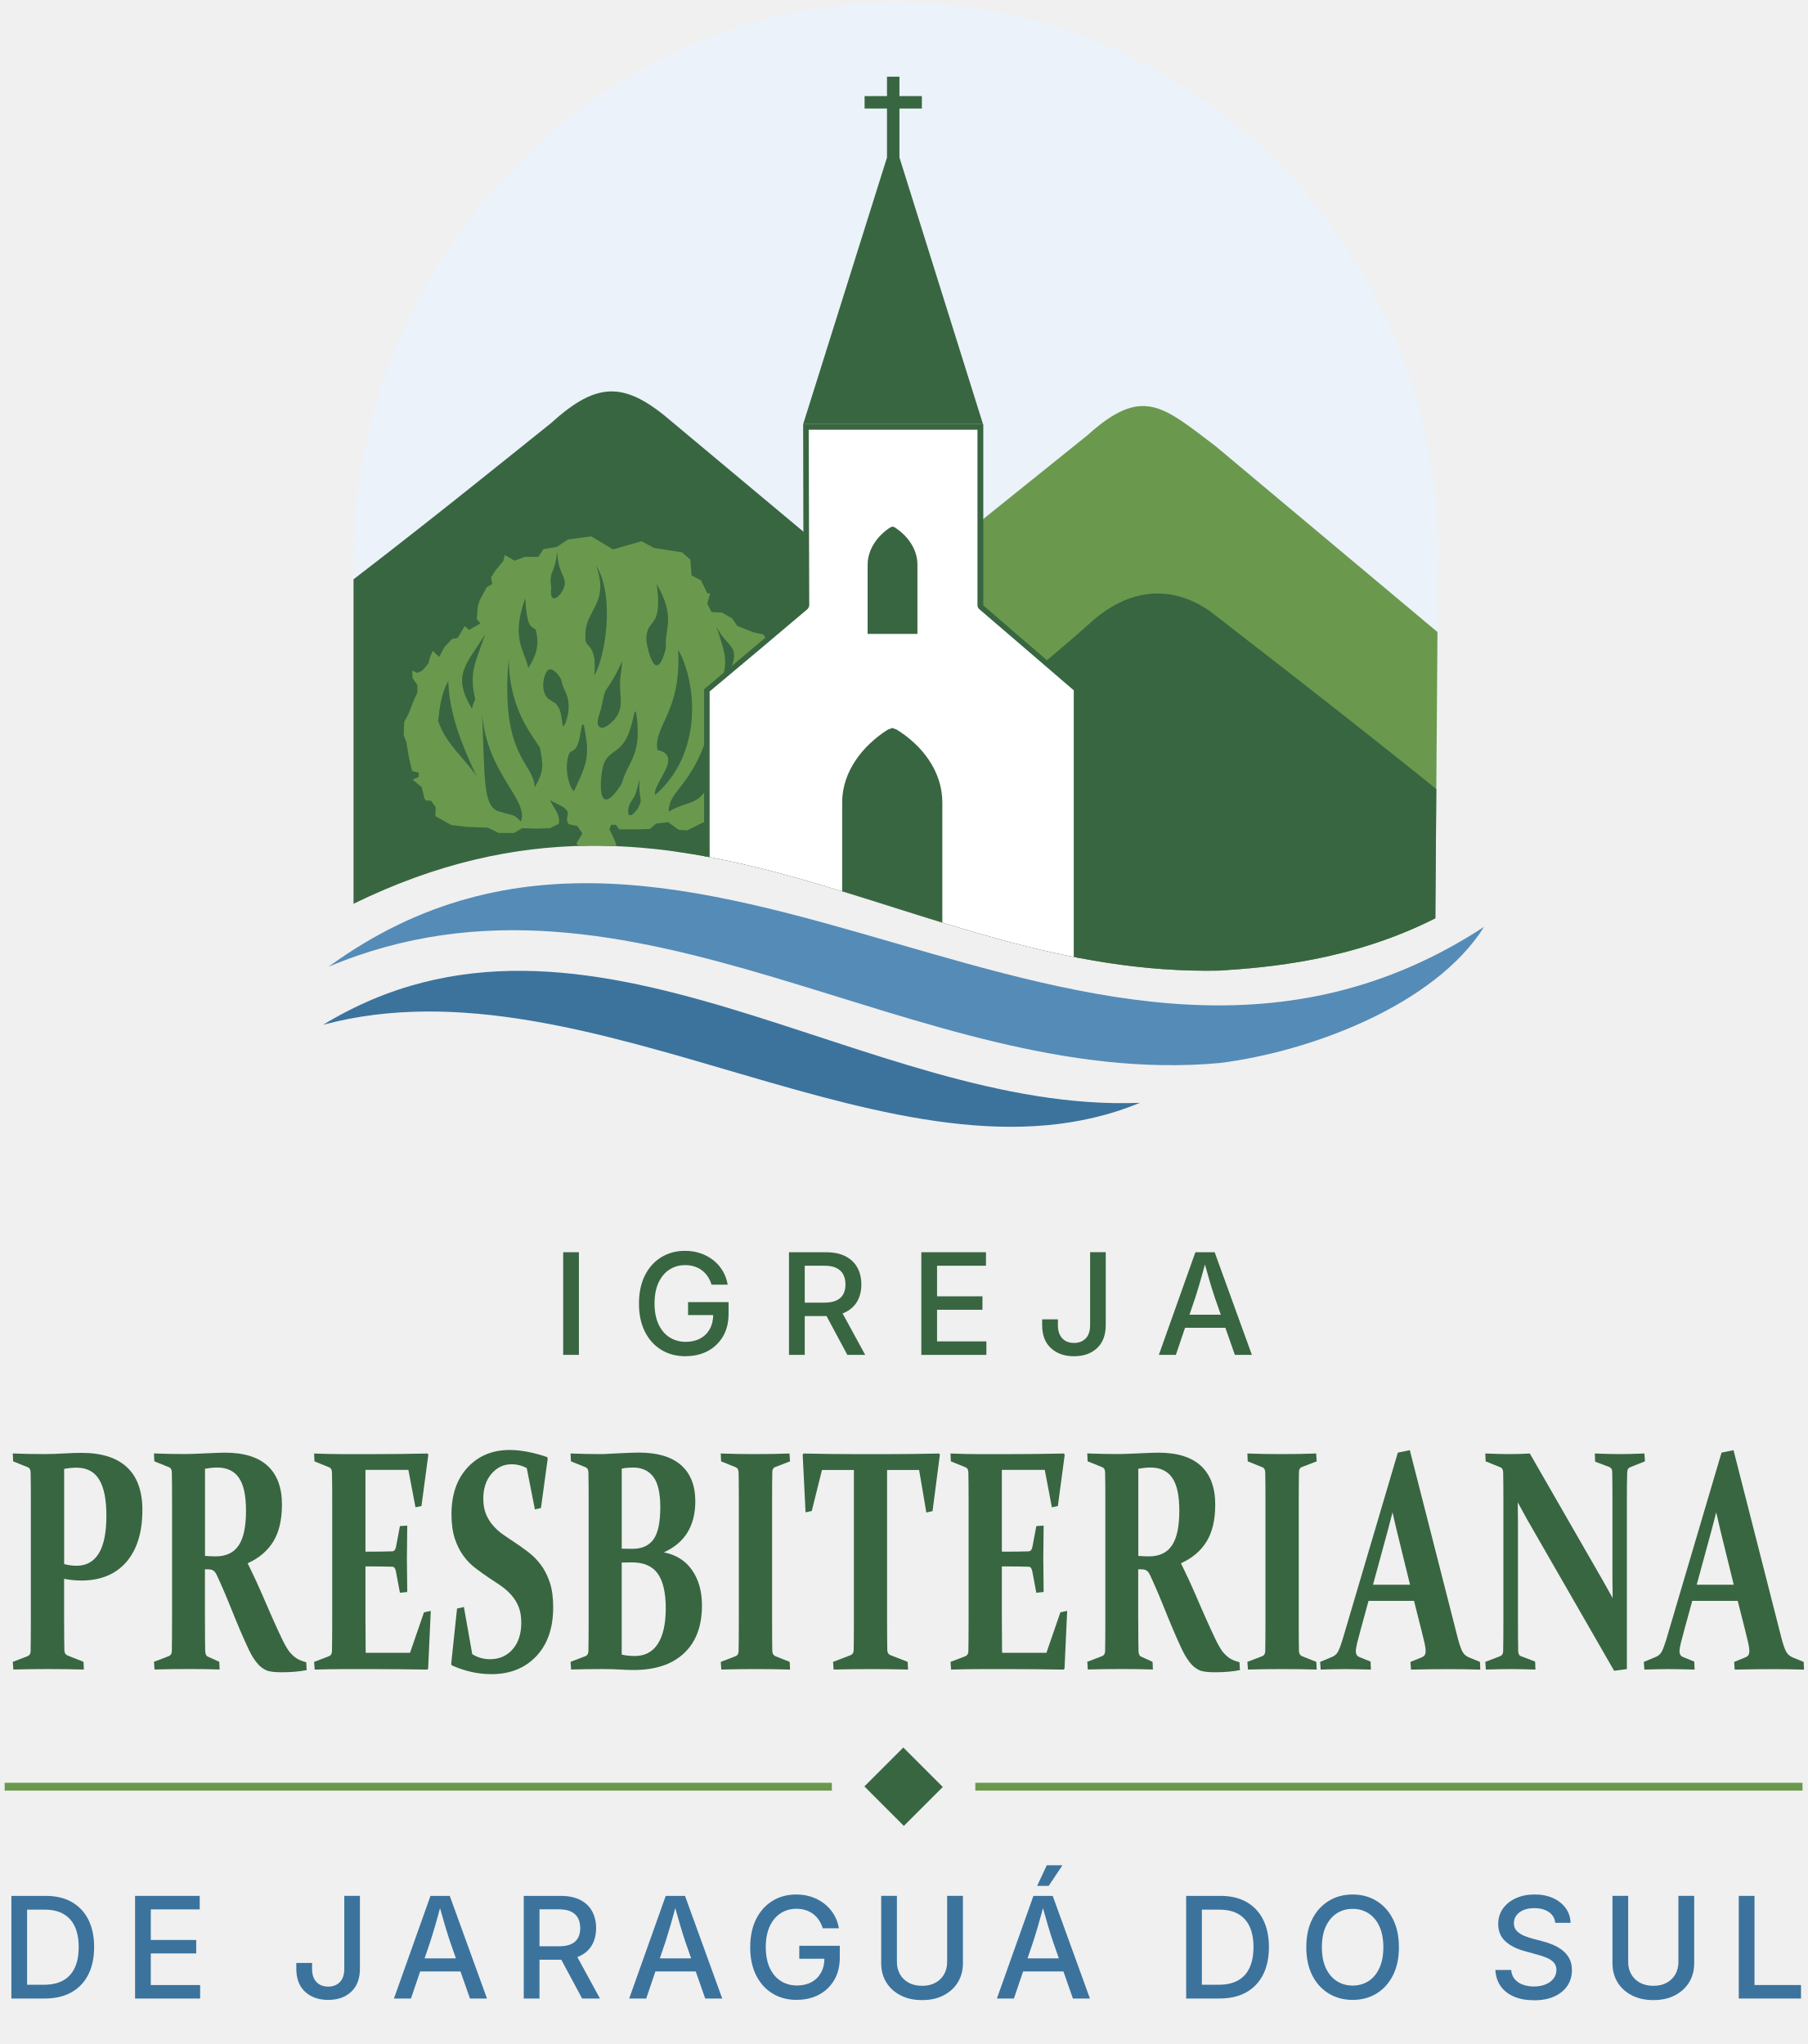
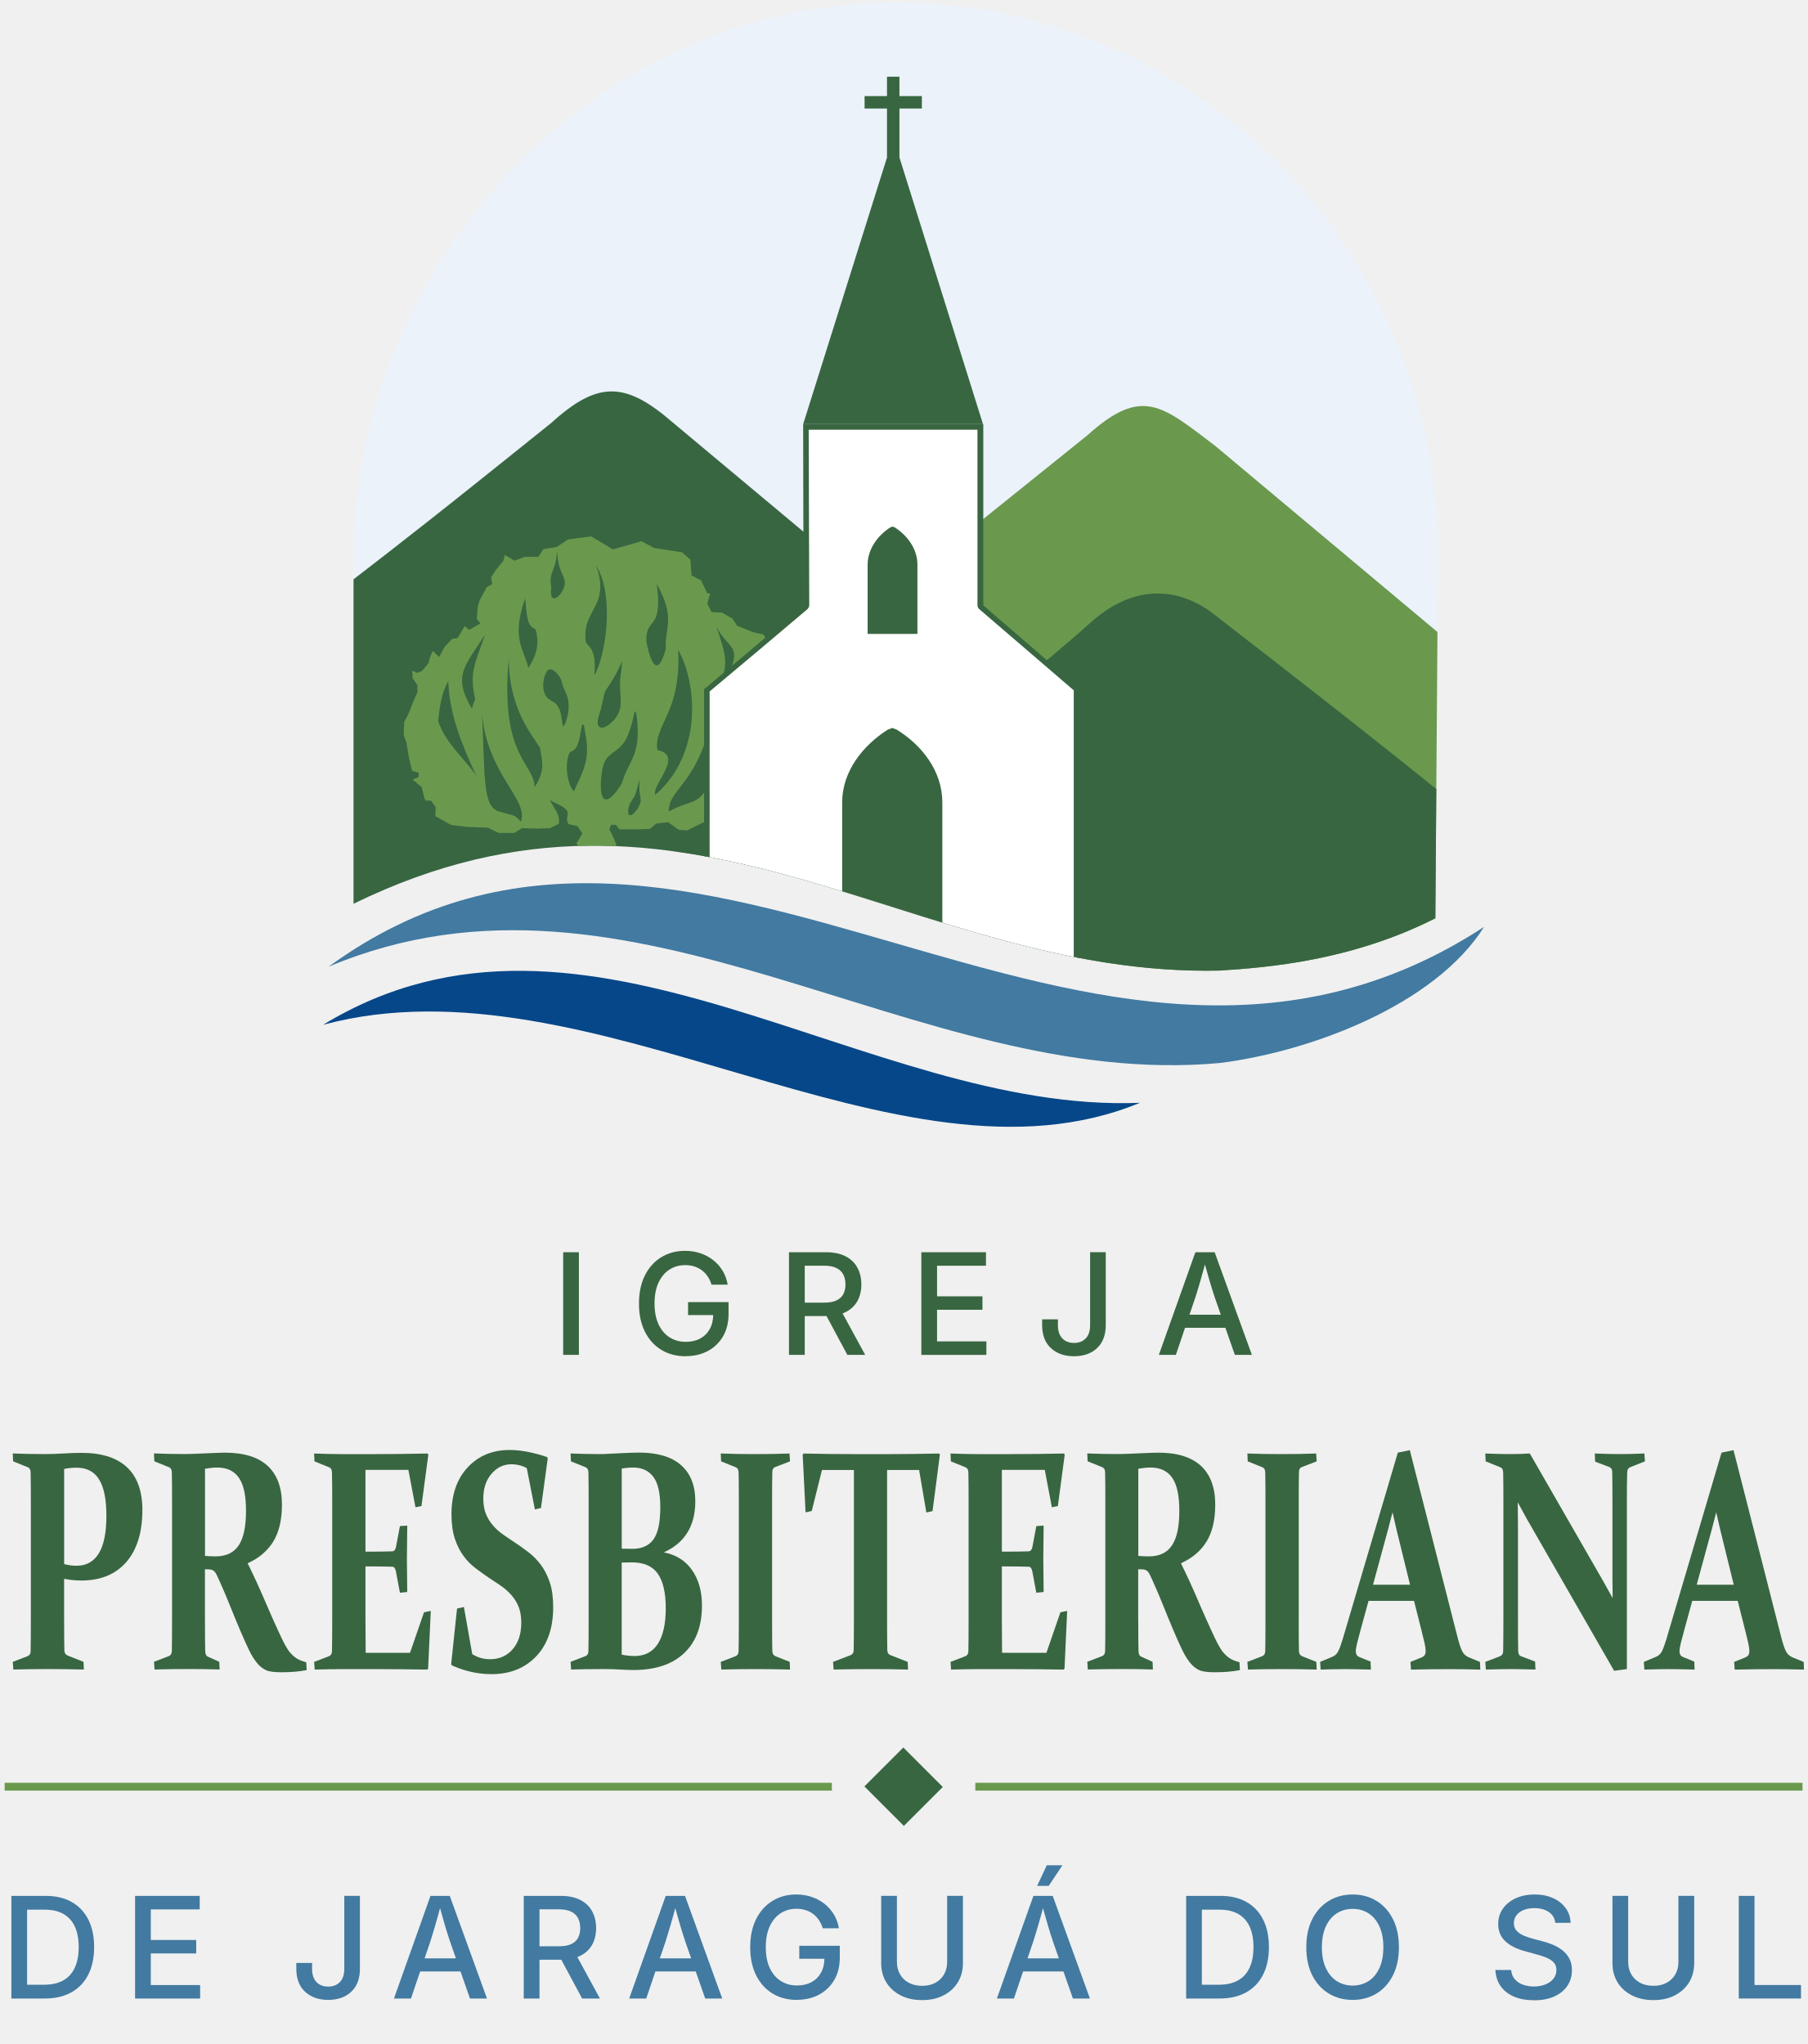
<svg xmlns="http://www.w3.org/2000/svg" id="Layer_1" data-name="Layer 1" viewBox="0 0 653.14 738.84">
  <defs>
    <clipPath id="clippath">
      <path d="M519.87,181.13C519.87,71.73,430.37-1.77,320.57.03,214.47,1.83,127.77,76.63,127.77,182.73v143.96c121.48-59.46,201.63,26.53,312.94,24.15,17.47-1.11,47.72-3.56,78.04-18.91" style="fill: none;" />
    </clipPath>
  </defs>
  <g id="logo">
    <g id="waves">
-       <path d="M411.97,398.63c-87.3,36.2-197.9-54.3-295.2-28.2,95.2-58,196.3,32.2,295.2,28.2Z" style="fill: #3b739d;" />
-       <path d="M536.37,335.03c-17.9,28.4-62.9,45.1-95.4,49.2-110.4,10.2-212.1-81.1-322.2-34.8,133.1-97,274.2,79.2,417.6-14.4h0Z" style="fill: #558bb7;" />
+       <path d="M411.97,398.63c-87.3,36.2-197.9-54.3-295.2-28.2,95.2-58,196.3,32.2,295.2,28.2Z" style="fill: #064789;" />
+       <path d="M536.37,335.03c-17.9,28.4-62.9,45.1-95.4,49.2-110.4,10.2-212.1-81.1-322.2-34.8,133.1-97,274.2,79.2,417.6-14.4h0Z" style="fill: #427aa1;" />
    </g>
    <g style="clip-path: url(#clippath);">
      <path id="sky" d="M127.77,334.83v-132.7C127.77,94.73,214.47,2.63,320.57.93c109.8-1.8,199.3,88.8,199.3,199.5v134.5H127.77v-.1Z" style="fill: #ebf2fa;" />
      <g id="hills">
        <path d="M244.17,273.53c80.98-61.29,81.6-62.1,148.84-116.2,19.94-18,27.19-10.49,46.26,3.9l101.1,84.7v116.5H244.17v-88.9Z" style="fill: #6a994e;" />
        <path d="M540.27,362.33v-59.7c-29.68-24.92-74.74-59.83-103.1-81.8-13.3-9.2-28.62-8.72-42.9,4.1-10.76,9.7-20.74,17.67-32.22,27.18l-118.87-99.37c-16.96-14.7-26.93-15.34-43.9.1-18.12,14.47-45.97,37.26-88.8,69.8v138.5" style="fill: #386641;" />
        <path id="symbol" d="M208.3,304.93l2.18-3.66-1.83-2.7-3.05-.61c-1.39-1.66-.09-2.79-.52-4.71-1.83-2.62-5.67-2.96-6.45-4.45,1.13,2.96,4.01,5.49,3.31,8.98l-3.14,1.57-4.79.17-5.32-.17-2.88,1.74h-5.58l-3.92-1.92-7.32-.26-5.93-.7-5.75-3.23.17-3.23-1.74-2.35h-1.74l-.61-.78-.96-4.1-3.31-2.7,2.18-.96v-1.57l-2.35-.61-1.13-4.71-.96-5.75-.96-2.44.17-4.79,1.57-2.96,1.92-4.88,1.31-2.88v-2.7l-1.74-2.35-.17-2.79,1.92.79,1.74-.79,2.18-2.62.61-2.18.96-2.35,2.35,2.18,1.92-3.57,2.7-2.88,2.09-.44,2.53-4.27,1.57,1.39,4.1-2.35-1.31-1.57.35-4.45.61-2.18,2.62-4.88,2.01-1.13-.44-2.44,1.83-2.79,2.62-3.14.52-2.18,3.49,2.09,3.84-1.39h4.8l1.83-2.79,4.79-.78,4.1-2.7,8.37-1.13,7.85,4.71,10.37-2.96,4.45,2.44,5.06.78,5.06.78,3.05,2.62.44,5.75,3.4,1.74,2.27,4.71,1.05.09-1.05,3.66,1.57,3.05,3.75.17,3.75,2.18,1.74,2.62,5.06,2.01.61.26,3.84.87,1.66,2.96-1.05,5.93.35.35,2.09,2.35-1.13,3.84,1.66,1.74-1.92,5.14,4.71,3.92-2.01,1.05,1.66,3.05.17,2.7,2.53,2.62,3.14,5.93-.44,1.13,2.96,8.02-3.49,3.49-1.22,2.44.17,2.27-3.57,1.31h-2.88l-2.09,3.4-2.7-.17-3.84,3.05v.44l-2.96,3.66-2.09-.78-3.49-2.27-4.45-.61-3.31.87-2,.96-4.01,2-3.05-.17-3.84-2.79-4.36.52-2.27,1.92-4.79.17h-6.19l-1.31-1.66h-1.74l-.61,1.66.26.44,1.57,3.23.78,2.27h-.09l-5.06.17-1.39.61h-2.09l-.7-.44-4.27-.17-.87-.96h0ZM229.62,257.07c-.46.48-.48,1.21-.66,2-.5,2.19-1.11,4.44-1.97,6.52-3.21,7.76-8.21,5.09-9.42,13.18-1.26,8.4,0,15.25,6.68,5.22.71-1.07,1.01-2.74,1.58-4.02,1.94-4.34,3.99-7.06,4.54-12.38.22-2.08.11-9.01-.75-10.52h0ZM207.46,285.98l2.31-5.08c2.99-6.72,2.84-10.63,1.45-17.69-.15-.75-.05-1.1-.65-1.44-.9,1.65-.78,7.3-3.04,9.22-1.18,1-1.54.34-2.07,2.06-1.77,5.75.81,12.6,2,12.92h0ZM203.52,262.58c.94-.48,3.24-6.96,1.12-11.84-.41-.94-.77-1.69-1.13-2.6-.35-.88-.45-2.02-.89-2.86-.49-.95-2.39-3.62-4.03-3.32-1.98.36-3.84,8.28-.14,10.82,1.99,1.37,2.65,1.18,3.77,3.68.8,1.78.86,5.26,1.29,6.12h0ZM224.79,239.05c-.51,1.31-1.91,4.16-2.69,5.49-4.14,7.1-3,3.05-4.9,11.67-.32,1.43-2.09,5.23-.66,6.46,1.66,1.42,4.63-1.64,5.23-2.3,1.28-1.39,2.43-3.26,2.55-5.81.13-2.77-.33-5.34-.23-8.1.08-2.42.79-5.24.71-7.41h0ZM162.01,246.17c-2.53,4.53-3.14,9.59-3.66,14.47,2.88,8.37,9.33,13.25,13.86,19.88-5.06-10.81-9.85-22.23-10.2-34.35h0ZM171.78,252.88c-2.35-10.03.09-13.34,3.57-23.63-6.97,11.25-12.12,14.65-4.79,26.94.26-1.39,1.13-3.4,1.22-3.31h0ZM259.04,248.87c.26,0,.35,1.22.52,1.83,10.72-18.74,4.1-14.56-.7-24.32,3.49,10.37,4.97,14.47.17,22.49h0ZM263.14,273.02c.26-.09-1.66,4.01-1.48,4.71,9.94-18.48,15.17-12.12,9.07-33.91-.26,15.69-4.27,23.1-7.59,29.21h0ZM193.57,227.51c-2.53-1.4-3.05-2.09-3.75-11.25-5.23,14.56-.35,18.57,1.13,25.2,3.23-4.97,4.01-9.15,2.62-13.95h0ZM214.76,244.16c4.01-6.45,7.58-28.6.7-39.75,5.14,14.56-4.71,15.78-3.84,26.42-.52,3.23,4.36,1.57,3.14,13.34h0ZM240.65,234.4c-.52-7.85,3.75-10.64-3.31-23.36,2.35,17.26-3.92,11.68-3.75,20.57.52,3.57,3.49,16.39,7.06,2.79h0ZM236.81,287.32c17.17-14.82,15.17-40.19,8.28-52.48,1.22,22.84-8.98,27.38-7.5,36.27,9.85,2.09-2.09,12.29-.78,16.22h0ZM254.68,286.27c5.49-9.24,1.05-7.76,3.66-31.38-5.41,29.03-16.74,29.64-16.65,38.45,7.15-3.92,9.33-2.35,12.99-7.06h0ZM195.14,270.32c-2.35-4.18-11.33-13.77-11.25-32.52-3.31,36.01,9.24,37.92,9.33,46.82,3.57-5.93,3.05-8.28,1.92-14.3h0ZM188.25,297c3.05-8.02-12.38-17.17-14.04-39.32,1.13,23.02,0,34.26,6.45,35.74,4.97,1.48,5.06.78,7.59,3.57h0ZM230.45,292.29c2.35-4.18.17-2.44.7-10.72-1.57,6.19-1.39,5.58-3.22,8.46-1.57,2.62-1.4,7.67,2.53,2.27h0ZM204.03,209.73c-.79-3.05-2.18-3.4-2.7-10.46-.61,8.02-3.14,7.06-2.09,13.16-1.13,8.28,5.93,1.13,4.79-2.7Z" style="fill: #6a994e; fill-rule: evenodd;" />
      </g>
      <g id="church">
        <g>
          <path d="M255.47,349.93v-100.4l35.6-30c.2-.2.4-.5.4-.8l-.2-64.4h63v64.4c0,.3.1.6.4.8l34.4,29.7v100.7h-133.7.1Z" style="fill: #fff;" />
          <path d="M353.27,155.33v63.4c0,.6.2,1.1.7,1.5l34.1,29.3v99.3h-131.6v-98.9l17.3-14.5,18-15.2c.4-.4.7-.9.7-1.5l-.2-63.4h61M355.27,153.33h-65c0,21.9.1,43.6.2,65.5-12,10.1-24,20.2-36,30.3v102h135.7v-102.3c-11.6-10-23.2-20-34.8-30v-65.5h-.1Z" style="fill: #386641;" />
        </g>
        <path d="M304.37,338.93v-48.9c0-11.2,7.5-20.6,16.5-26.3l1.6-.6,1.6.6c9.1,5.6,16.5,15,16.5,26.3v48.9h-36.5.3Z" style="fill: #386641;" />
        <path d="M313.57,229.13v-25c0-5.7,3.7-10.6,8.2-13.5l.8-.3.8.3c4.5,2.9,8.2,7.7,8.2,13.5v25h-18,0Z" style="fill: #386641;" />
        <polygon points="290.27 153.33 355.27 153.33 325.07 56.93 325.07 39.23 333.17 39.23 333.17 34.73 325.07 34.73 325.07 27.73 320.57 27.73 320.57 34.73 312.47 34.73 312.47 39.23 320.57 39.23 320.57 56.93 290.27 153.33" style="fill: #386641;" />
      </g>
    </g>
  </g>
  <g>
    <g>
-       <path d="M9.79,685.3v37.1h-5.68v-37.1h5.68ZM16.16,722.4H7v-4.98h8.87c2.8,0,5.14-.52,7-1.57s3.25-2.59,4.18-4.62c.93-2.03,1.39-4.51,1.39-7.43s-.46-5.36-1.38-7.37-2.29-3.54-4.11-4.58c-1.82-1.05-4.08-1.57-6.79-1.57H6.8v-4.98h9.74c3.65,0,6.78.74,9.39,2.22,2.61,1.48,4.61,3.6,6,6.36,1.39,2.76,2.09,6.07,2.09,9.92s-.7,7.19-2.11,9.96c-1.4,2.77-3.44,4.91-6.1,6.4-2.67,1.49-5.88,2.24-9.65,2.24Z" style="fill: #3b739d;" />
-       <path d="M48.82,722.4v-37.1h23.36v4.88h-17.68v11.06h16.41v4.86h-16.41v11.43h17.83v4.88h-23.51Z" style="fill: #3b739d;" />
-       <path d="M118.62,722.9c-3.45,0-6.24-.98-8.36-2.94-2.12-1.96-3.17-4.74-3.17-8.34v-2.07h5.7v2.09c0,2.11.53,3.71,1.59,4.81s2.47,1.64,4.23,1.64,3.17-.55,4.23-1.64,1.59-2.7,1.59-4.81v-26.35h5.65v26.3c0,3.62-1.05,6.41-3.14,8.37-2.09,1.96-4.87,2.94-8.34,2.94Z" style="fill: #3b739d;" />
-       <path d="M142.38,722.4l13.2-37.1h6.97l13.45,37.1h-6.15l-7.22-20.64c-.56-1.68-1.18-3.65-1.86-5.93-.67-2.27-1.45-5.01-2.33-8.19h1.15c-.85,3.22-1.61,5.98-2.28,8.28-.67,2.3-1.27,4.25-1.78,5.84l-7,20.64h-6.15ZM149.53,712.62v-4.73h19.3v4.73h-19.3Z" style="fill: #3b739d;" />
-       <path d="M189.29,722.4v-37.1h13.3c2.86,0,5.24.49,7.15,1.48,1.91.99,3.34,2.36,4.28,4.12.95,1.76,1.42,3.78,1.42,6.05s-.48,4.3-1.43,6.01c-.96,1.72-2.39,3.05-4.29,4-1.91.95-4.3,1.42-7.17,1.42h-9.99v-4.86h9.44c1.83,0,3.3-.26,4.42-.78,1.12-.52,1.95-1.27,2.48-2.25.53-.98.8-2.16.8-3.54s-.27-2.6-.8-3.61-1.36-1.8-2.49-2.35c-1.13-.56-2.62-.83-4.46-.83h-6.97v32.25h-5.68ZM210.38,722.4l-8.99-16.76h6.3l9.14,16.76h-6.45Z" style="fill: #3b739d;" />
-       <path d="M227.4,722.4l13.2-37.1h6.97l13.45,37.1h-6.15l-7.22-20.64c-.56-1.68-1.18-3.65-1.86-5.93-.67-2.27-1.45-5.01-2.33-8.19h1.15c-.85,3.22-1.61,5.98-2.28,8.28-.67,2.3-1.27,4.25-1.78,5.84l-7,20.64h-6.15ZM234.55,712.62v-4.73h19.3v4.73h-19.3Z" style="fill: #3b739d;" />
-       <path d="M288.02,722.9c-3.35,0-6.3-.77-8.83-2.32s-4.51-3.74-5.93-6.59c-1.42-2.85-2.13-6.22-2.13-10.12s.72-7.35,2.15-10.2c1.44-2.85,3.41-5.04,5.92-6.57,2.51-1.54,5.36-2.3,8.57-2.3,1.99,0,3.86.29,5.59.88,1.73.59,3.29,1.43,4.66,2.52,1.37,1.09,2.5,2.38,3.39,3.88.89,1.5,1.48,3.15,1.78,4.94h-5.83c-.33-1.08-.79-2.05-1.37-2.93-.58-.87-1.27-1.61-2.08-2.23-.8-.61-1.72-1.08-2.74-1.41-1.02-.32-2.14-.49-3.35-.49-2.09,0-3.97.53-5.64,1.59-1.67,1.06-2.99,2.63-3.96,4.69-.97,2.07-1.46,4.59-1.46,7.58s.49,5.51,1.46,7.57,2.3,3.62,4,4.69c1.69,1.07,3.64,1.61,5.83,1.61,1.99,0,3.73-.4,5.22-1.21,1.48-.8,2.64-1.95,3.46-3.44.82-1.49,1.23-3.24,1.23-5.27l1.47.25h-10.56v-4.68h14.64v4.26c0,3.12-.67,5.82-2.01,8.11-1.34,2.28-3.17,4.05-5.49,5.29s-4.99,1.87-7.99,1.87Z" style="fill: #3b739d;" />
-       <path d="M333.26,722.97c-2.97,0-5.57-.57-7.79-1.72s-3.95-2.72-5.17-4.72c-1.22-2-1.83-4.3-1.83-6.89v-24.35h5.68v23.88c0,1.68.37,3.16,1.11,4.46s1.79,2.32,3.15,3.06,2.98,1.12,4.86,1.12,3.47-.37,4.82-1.12c1.35-.75,2.39-1.77,3.12-3.06s1.1-2.78,1.1-4.46v-23.88h5.7v24.35c0,2.59-.61,4.89-1.83,6.89-1.22,2-2.94,3.57-5.15,4.72s-4.8,1.72-7.76,1.72Z" style="fill: #3b739d;" />
-       <path d="M360.29,722.4l13.2-37.1h6.97l13.45,37.1h-6.15l-7.22-20.64c-.56-1.68-1.18-3.65-1.86-5.93-.67-2.27-1.45-5.01-2.33-8.19h1.15c-.85,3.22-1.61,5.98-2.28,8.28-.67,2.3-1.27,4.25-1.78,5.84l-7,20.64h-6.15ZM367.43,712.62v-4.73h19.3v4.73h-19.3ZM374.83,681.69l3.49-7.45h5.65l-4.96,7.45h-4.18Z" style="fill: #3b739d;" />
-       <path d="M434.37,685.3v37.1h-5.68v-37.1h5.68ZM440.74,722.4h-9.16v-4.98h8.87c2.8,0,5.14-.52,7-1.57s3.25-2.59,4.18-4.62c.93-2.03,1.39-4.51,1.39-7.43s-.46-5.36-1.38-7.37c-.92-2.01-2.29-3.54-4.11-4.58s-4.08-1.57-6.79-1.57h-9.36v-4.98h9.74c3.65,0,6.78.74,9.39,2.22,2.61,1.48,4.61,3.6,6,6.36,1.39,2.76,2.09,6.07,2.09,9.92s-.7,7.19-2.1,9.96c-1.4,2.77-3.44,4.91-6.1,6.4s-5.88,2.24-9.65,2.24Z" style="fill: #3b739d;" />
-       <path d="M488.87,722.9c-3.2,0-6.07-.76-8.6-2.28-2.53-1.52-4.52-3.7-5.98-6.55-1.45-2.85-2.18-6.25-2.18-10.2s.72-7.38,2.18-10.22c1.45-2.85,3.45-5.03,5.98-6.56,2.53-1.53,5.4-2.29,8.6-2.29s6.06.76,8.58,2.29c2.51,1.53,4.5,3.71,5.95,6.56,1.45,2.85,2.18,6.25,2.18,10.22s-.73,7.35-2.18,10.2c-1.45,2.85-3.44,5.03-5.95,6.55-2.52,1.52-5.38,2.28-8.58,2.28ZM488.87,717.72c2.11,0,4-.53,5.67-1.58,1.67-1.05,2.99-2.62,3.96-4.68.97-2.07,1.46-4.59,1.46-7.58s-.49-5.57-1.46-7.63c-.97-2.07-2.29-3.63-3.96-4.68-1.67-1.05-3.56-1.58-5.67-1.58s-4.03.53-5.7,1.59c-1.68,1.06-3,2.63-3.97,4.69-.97,2.07-1.46,4.6-1.46,7.61s.49,5.51,1.46,7.57c.97,2.06,2.29,3.62,3.97,4.68,1.68,1.06,3.58,1.59,5.7,1.59Z" style="fill: #3b739d;" />
-       <path d="M554.36,723.02c-2.77,0-5.18-.44-7.22-1.32-2.04-.88-3.64-2.14-4.79-3.77-1.15-1.63-1.79-3.58-1.9-5.84h5.7c.12,1.34.55,2.46,1.31,3.34.76.88,1.74,1.54,2.95,1.97,1.21.43,2.52.65,3.93.65,1.58,0,2.98-.25,4.2-.74,1.22-.49,2.19-1.19,2.9-2.09.71-.9,1.07-1.95,1.07-3.15,0-1.08-.31-1.96-.93-2.65-.62-.69-1.46-1.26-2.52-1.72-1.05-.46-2.25-.86-3.6-1.21l-4.33-1.2c-3.04-.81-5.41-2.02-7.11-3.61-1.7-1.59-2.55-3.66-2.55-6.2,0-2.14.58-4.01,1.73-5.62,1.15-1.6,2.72-2.85,4.71-3.74,1.98-.89,4.22-1.33,6.71-1.33s4.78.44,6.71,1.33c1.93.89,3.45,2.1,4.56,3.65,1.1,1.54,1.68,3.3,1.73,5.28h-5.53c-.18-1.69-.97-3-2.35-3.93-1.39-.93-3.13-1.39-5.24-1.39-1.49,0-2.79.23-3.9.7-1.1.46-1.96,1.11-2.56,1.93-.61.82-.91,1.76-.91,2.8,0,1.18.36,2.13,1.08,2.85.72.72,1.6,1.29,2.64,1.72,1.04.42,2.03.76,2.97,1.01l3.61.95c1.18.3,2.39.7,3.65,1.21,1.25.51,2.41,1.16,3.47,1.97,1.06.81,1.92,1.8,2.58,2.99.66,1.19.98,2.62.98,4.3,0,2.09-.54,3.96-1.62,5.6-1.08,1.64-2.64,2.93-4.69,3.87s-4.53,1.41-7.43,1.41Z" style="fill: #3b739d;" />
-       <path d="M597.55,722.97c-2.97,0-5.57-.57-7.79-1.72s-3.95-2.72-5.17-4.72c-1.22-2-1.83-4.3-1.83-6.89v-24.35h5.68v23.88c0,1.68.37,3.16,1.11,4.46s1.79,2.32,3.15,3.06,2.98,1.12,4.86,1.12,3.46-.37,4.82-1.12,2.39-1.77,3.12-3.06,1.1-2.78,1.1-4.46v-23.88h5.7v24.35c0,2.59-.61,4.89-1.83,6.89-1.22,2-2.94,3.57-5.15,4.72-2.22,1.15-4.8,1.72-7.76,1.72Z" style="fill: #3b739d;" />
-       <path d="M628.41,722.4v-37.1h5.68v32.22h16.81v4.88h-22.49Z" style="fill: #3b739d;" />
+       <path d="M9.79,685.3v37.1h-5.68v-37.1h5.68ZM16.16,722.4H7v-4.98h8.87c2.8,0,5.14-.52,7-1.57s3.25-2.59,4.18-4.62c.93-2.03,1.39-4.51,1.39-7.43s-.46-5.36-1.38-7.37-2.29-3.54-4.11-4.58c-1.82-1.05-4.08-1.57-6.79-1.57H6.8v-4.98h9.74c3.65,0,6.78.74,9.39,2.22,2.61,1.48,4.61,3.6,6,6.36,1.39,2.76,2.09,6.07,2.09,9.92s-.7,7.19-2.11,9.96c-1.4,2.77-3.44,4.91-6.1,6.4-2.67,1.49-5.88,2.24-9.65,2.24Z" style="fill: #427aa1;" />
+       <path d="M48.82,722.4v-37.1h23.36v4.88h-17.68v11.06h16.41v4.86h-16.41v11.43h17.83v4.88h-23.51Z" style="fill: #427aa1;" />
+       <path d="M118.62,722.9c-3.45,0-6.24-.98-8.36-2.94-2.12-1.96-3.17-4.74-3.17-8.34v-2.07h5.7v2.09c0,2.11.53,3.71,1.59,4.81s2.47,1.64,4.23,1.64,3.17-.55,4.23-1.64,1.59-2.7,1.59-4.81v-26.35h5.65v26.3c0,3.62-1.05,6.41-3.14,8.37-2.09,1.96-4.87,2.94-8.34,2.94Z" style="fill: #427aa1;" />
+       <path d="M142.38,722.4l13.2-37.1h6.97l13.45,37.1h-6.15l-7.22-20.64c-.56-1.68-1.18-3.65-1.86-5.93-.67-2.27-1.45-5.01-2.33-8.19h1.15c-.85,3.22-1.61,5.98-2.28,8.28-.67,2.3-1.27,4.25-1.78,5.84l-7,20.64h-6.15ZM149.53,712.62v-4.73h19.3v4.73h-19.3Z" style="fill: #427aa1;" />
+       <path d="M189.29,722.4v-37.1h13.3c2.86,0,5.24.49,7.15,1.48,1.91.99,3.34,2.36,4.28,4.12.95,1.76,1.42,3.78,1.42,6.05s-.48,4.3-1.43,6.01c-.96,1.72-2.39,3.05-4.29,4-1.91.95-4.3,1.42-7.17,1.42h-9.99v-4.86h9.44c1.83,0,3.3-.26,4.42-.78,1.12-.52,1.95-1.27,2.48-2.25.53-.98.8-2.16.8-3.54s-.27-2.6-.8-3.61-1.36-1.8-2.49-2.35c-1.13-.56-2.62-.83-4.46-.83h-6.97v32.25h-5.68ZM210.38,722.4l-8.99-16.76h6.3l9.14,16.76h-6.45Z" style="fill: #427aa1;" />
+       <path d="M227.4,722.4l13.2-37.1h6.97l13.45,37.1h-6.15l-7.22-20.64c-.56-1.68-1.18-3.65-1.86-5.93-.67-2.27-1.45-5.01-2.33-8.19h1.15c-.85,3.22-1.61,5.98-2.28,8.28-.67,2.3-1.27,4.25-1.78,5.84l-7,20.64h-6.15ZM234.55,712.62v-4.73h19.3v4.73h-19.3Z" style="fill: #427aa1;" />
+       <path d="M288.02,722.9c-3.35,0-6.3-.77-8.83-2.32s-4.51-3.74-5.93-6.59c-1.42-2.85-2.13-6.22-2.13-10.12s.72-7.35,2.15-10.2c1.44-2.85,3.41-5.04,5.92-6.57,2.51-1.54,5.36-2.3,8.57-2.3,1.99,0,3.86.29,5.59.88,1.73.59,3.29,1.43,4.66,2.52,1.37,1.09,2.5,2.38,3.39,3.88.89,1.5,1.48,3.15,1.78,4.94h-5.83c-.33-1.08-.79-2.05-1.37-2.93-.58-.87-1.27-1.61-2.08-2.23-.8-.61-1.72-1.08-2.74-1.41-1.02-.32-2.14-.49-3.35-.49-2.09,0-3.97.53-5.64,1.59-1.67,1.06-2.99,2.63-3.96,4.69-.97,2.07-1.46,4.59-1.46,7.58s.49,5.51,1.46,7.57,2.3,3.62,4,4.69c1.69,1.07,3.64,1.61,5.83,1.61,1.99,0,3.73-.4,5.22-1.21,1.48-.8,2.64-1.95,3.46-3.44.82-1.49,1.23-3.24,1.23-5.27l1.47.25h-10.56v-4.68h14.64v4.26c0,3.12-.67,5.82-2.01,8.11-1.34,2.28-3.17,4.05-5.49,5.29s-4.99,1.87-7.99,1.87Z" style="fill: #427aa1;" />
+       <path d="M333.26,722.97c-2.97,0-5.57-.57-7.79-1.72s-3.95-2.72-5.17-4.72c-1.22-2-1.83-4.3-1.83-6.89v-24.35h5.68v23.88c0,1.68.37,3.16,1.11,4.46s1.79,2.32,3.15,3.06,2.98,1.12,4.86,1.12,3.47-.37,4.82-1.12c1.35-.75,2.39-1.77,3.12-3.06s1.1-2.78,1.1-4.46v-23.88h5.7v24.35c0,2.59-.61,4.89-1.83,6.89-1.22,2-2.94,3.57-5.15,4.72s-4.8,1.72-7.76,1.72Z" style="fill: #427aa1;" />
+       <path d="M360.29,722.4l13.2-37.1h6.97l13.45,37.1h-6.15l-7.22-20.64c-.56-1.68-1.18-3.65-1.86-5.93-.67-2.27-1.45-5.01-2.33-8.19h1.15c-.85,3.22-1.61,5.98-2.28,8.28-.67,2.3-1.27,4.25-1.78,5.84l-7,20.64h-6.15ZM367.43,712.62v-4.73h19.3v4.73h-19.3ZM374.83,681.69l3.49-7.45h5.65l-4.96,7.45h-4.18Z" style="fill: #427aa1;" />
+       <path d="M434.37,685.3v37.1h-5.68v-37.1h5.68ZM440.74,722.4h-9.16v-4.98h8.87c2.8,0,5.14-.52,7-1.57s3.25-2.59,4.18-4.62c.93-2.03,1.39-4.51,1.39-7.43s-.46-5.36-1.38-7.37c-.92-2.01-2.29-3.54-4.11-4.58s-4.08-1.57-6.79-1.57h-9.36v-4.98h9.74c3.65,0,6.78.74,9.39,2.22,2.61,1.48,4.61,3.6,6,6.36,1.39,2.76,2.09,6.07,2.09,9.92s-.7,7.19-2.1,9.96c-1.4,2.77-3.44,4.91-6.1,6.4s-5.88,2.24-9.65,2.24Z" style="fill: #427aa1;" />
+       <path d="M488.87,722.9c-3.2,0-6.07-.76-8.6-2.28-2.53-1.52-4.52-3.7-5.98-6.55-1.45-2.85-2.18-6.25-2.18-10.2s.72-7.38,2.18-10.22c1.45-2.85,3.45-5.03,5.98-6.56,2.53-1.53,5.4-2.29,8.6-2.29s6.06.76,8.58,2.29c2.51,1.53,4.5,3.71,5.95,6.56,1.45,2.85,2.18,6.25,2.18,10.22s-.73,7.35-2.18,10.2c-1.45,2.85-3.44,5.03-5.95,6.55-2.52,1.52-5.38,2.28-8.58,2.28ZM488.87,717.72c2.11,0,4-.53,5.67-1.58,1.67-1.05,2.99-2.62,3.96-4.68.97-2.07,1.46-4.59,1.46-7.58s-.49-5.57-1.46-7.63c-.97-2.07-2.29-3.63-3.96-4.68-1.67-1.05-3.56-1.58-5.67-1.58s-4.03.53-5.7,1.59c-1.68,1.06-3,2.63-3.97,4.69-.97,2.07-1.46,4.6-1.46,7.61s.49,5.51,1.46,7.57c.97,2.06,2.29,3.62,3.97,4.68,1.68,1.06,3.58,1.59,5.7,1.59Z" style="fill: #427aa1;" />
+       <path d="M554.36,723.02c-2.77,0-5.18-.44-7.22-1.32-2.04-.88-3.64-2.14-4.79-3.77-1.15-1.63-1.79-3.58-1.9-5.84h5.7c.12,1.34.55,2.46,1.31,3.34.76.88,1.74,1.54,2.95,1.97,1.21.43,2.52.65,3.93.65,1.58,0,2.98-.25,4.2-.74,1.22-.49,2.19-1.19,2.9-2.09.71-.9,1.07-1.95,1.07-3.15,0-1.08-.31-1.96-.93-2.65-.62-.69-1.46-1.26-2.52-1.72-1.05-.46-2.25-.86-3.6-1.21l-4.33-1.2c-3.04-.81-5.41-2.02-7.11-3.61-1.7-1.59-2.55-3.66-2.55-6.2,0-2.14.58-4.01,1.73-5.62,1.15-1.6,2.72-2.85,4.71-3.74,1.98-.89,4.22-1.33,6.71-1.33s4.78.44,6.71,1.33c1.93.89,3.45,2.1,4.56,3.65,1.1,1.54,1.68,3.3,1.73,5.28h-5.53c-.18-1.69-.97-3-2.35-3.93-1.39-.93-3.13-1.39-5.24-1.39-1.49,0-2.79.23-3.9.7-1.1.46-1.96,1.11-2.56,1.93-.61.82-.91,1.76-.91,2.8,0,1.18.36,2.13,1.08,2.85.72.72,1.6,1.29,2.64,1.72,1.04.42,2.03.76,2.97,1.01l3.61.95c1.18.3,2.39.7,3.65,1.21,1.25.51,2.41,1.16,3.47,1.97,1.06.81,1.92,1.8,2.58,2.99.66,1.19.98,2.62.98,4.3,0,2.09-.54,3.96-1.62,5.6-1.08,1.64-2.64,2.93-4.69,3.87s-4.53,1.41-7.43,1.41Z" style="fill: #427aa1;" />
+       <path d="M597.55,722.97c-2.97,0-5.57-.57-7.79-1.72s-3.95-2.72-5.17-4.72c-1.22-2-1.83-4.3-1.83-6.89v-24.35h5.68v23.88c0,1.68.37,3.16,1.11,4.46s1.79,2.32,3.15,3.06,2.98,1.12,4.86,1.12,3.46-.37,4.82-1.12,2.39-1.77,3.12-3.06,1.1-2.78,1.1-4.46v-23.88h5.7v24.35c0,2.59-.61,4.89-1.83,6.89-1.22,2-2.94,3.57-5.15,4.72-2.22,1.15-4.8,1.72-7.76,1.72Z" style="fill: #427aa1;" />
+       <path d="M628.41,722.4v-37.1h5.68v32.22h16.81v4.88h-22.49Z" style="fill: #427aa1;" />
    </g>
    <g id="divider">
      <rect x="1.69" y="644.42" width="298.96" height="2.83" style="fill: #6a994e;" />
      <rect x="352.49" y="644.42" width="298.96" height="2.83" style="fill: #6a994e;" />
      <rect x="316.62" y="635.75" width="19.9" height="20.18" transform="translate(-361.03 420.08) rotate(-45)" style="fill: #386641;" />
    </g>
    <g>
      <path d="M23.18,585.84c0,2.23,0,4.22.02,5.98.01,1.76.03,3.35.06,4.76.03.85.38,1.45,1.04,1.78l5.89,2.34.12,2.78c-4.14-.11-8.47-.17-12.99-.17s-8.84.06-12.5.17l-.2-2.78,5.37-2.06c.7-.3,1.05-.87,1.08-1.73.03-1.48.05-3.14.06-4.98s.02-3.87.02-6.1v-44.36c0-1.85,0-3.54-.02-5.07-.01-1.52-.03-2.91-.06-4.17-.03-.96-.35-1.58-.96-1.84l-5.37-2.17-.12-2.84c3.74.15,7.44.22,11.1.22,2.51,0,4.95-.07,7.31-.22,2.37-.15,4.52-.22,6.47-.22,7.21,0,12.68,1.74,16.39,5.2,3.71,3.47,5.57,8.62,5.57,15.45,0,8.05-1.93,14.32-5.79,18.79-3.86,4.47-9.3,6.71-16.33,6.71-1.9,0-3.95-.2-6.17-.61v15.14ZM23.18,565.36c1.52.41,3.03.61,4.53.61,3.5,0,6.17-1.49,8-4.48,1.83-2.99,2.74-7.5,2.74-13.55s-.87-10.23-2.6-13.11c-1.74-2.88-4.48-4.31-8.22-4.31-1.47,0-2.95.15-4.45.45v34.4Z" style="fill: #386641;" />
      <path d="M74.08,585.84c0,2.23,0,4.22.02,5.98s.03,3.37.06,4.81c.03,1.19.33,1.91.92,2.17l4.17,1.89.12,2.78c-2.96-.11-6.64-.17-11.02-.17-4.68,0-8.84.06-12.5.17l-.2-2.78,5.37-2.06c.67-.26,1.03-.83,1.08-1.73.03-1.48.05-3.14.06-4.98s.02-3.87.02-6.1v-44.36c0-1.85,0-3.54-.02-5.07-.01-1.52-.03-2.91-.06-4.17-.03-.96-.35-1.58-.96-1.84l-5.37-2.17-.12-2.84c3.74.15,7.58.22,11.5.22.83,0,1.86-.03,3.09-.08,1.23-.06,2.72-.12,4.49-.19,1.6-.07,2.95-.13,4.03-.17,1.08-.04,1.93-.06,2.54-.06,6.87,0,12.02,1.6,15.45,4.79,3.43,3.19,5.15,7.85,5.15,13.97,0,5.53-1.05,9.99-3.15,13.39s-5.18,6-9.24,7.82c2.24,4.6,3.97,8.33,5.19,11.19,1.22,2.86,2.44,5.67,3.67,8.43,1.23,2.76,2.34,5.2,3.35,7.32s1.94,3.79,2.83,5.01c.48.56.94,1.04,1.38,1.45.44.41.9.76,1.38,1.06.48.3.99.55,1.54.75.55.2,1.15.4,1.82.58l.16,2.84c-2.62.52-5.61.78-8.98.78-2.67,0-4.54-.24-5.61-.72-1.07-.48-2.02-1.17-2.85-2.06-1.23-1.34-2.36-3.08-3.39-5.23-1.03-2.15-2.12-4.58-3.27-7.29-1.15-2.71-2.33-5.58-3.55-8.63-1.22-3.04-2.49-6.05-3.83-9.02-.4-.85-.73-1.56-.98-2.12-.26-.56-.51-.97-.76-1.25s-.52-.48-.8-.61c-.28-.13-.63-.21-1.06-.25l-1.68-.06v18.59ZM74.08,562.41c1.42.11,2.7.17,3.85.17,3.79,0,6.57-1.33,8.34-3.98,1.76-2.65,2.64-6.8,2.64-12.44s-.85-9.44-2.54-11.94-4.34-3.76-7.92-3.76c-.61,0-1.28.04-1.98.11-.71.07-1.5.19-2.38.33v31.51Z" style="fill: #386641;" />
      <path d="M124.18,525.62h10.14c6.49,0,13.23-.07,20.2-.22l.28.45-2.48,18.54-2.16.45-2.57-13.53h-15.51v29.56h2.16c2.32,0,4.82-.04,7.5-.11.69-.04,1.15-.54,1.36-1.5l1.44-7.63,2.64-.17c-.08,5.38-.12,9.41-.12,12.08s.04,6.57.12,11.91l-2.64.28-1.48-7.85c-.21-1-.63-1.52-1.24-1.56-2.73-.07-5.27-.11-7.62-.11h-2.12v19.09c0,4.08.03,8.13.08,12.13h16.03l5.05-14.64,2.45-.5-.96,20.82-.28.39c-6.65-.11-13.13-.17-19.44-.17h-10.62c-3.45,0-7,.06-10.66.17l-.2-2.78,5.37-2.06c.67-.26,1.03-.83,1.08-1.73.03-1.48.05-3.14.06-4.98s.02-3.87.02-6.1v-44.36c0-1.85,0-3.54-.02-5.07-.01-1.52-.03-2.91-.06-4.17-.03-.96-.35-1.58-.96-1.84l-5.37-2.17-.12-2.84c3.74.15,7.29.22,10.66.22Z" style="fill: #386641;" />
      <path d="M190.38,530.68c-1.71-.93-3.57-1.39-5.57-1.39-2.83,0-5.23,1.15-7.19,3.45-1.96,2.3-2.95,5.27-2.95,8.91,0,2.19.32,4.06.96,5.62.64,1.56,1.5,2.95,2.57,4.17,1.07,1.22,2.29,2.32,3.67,3.28,1.38.97,2.8,1.93,4.27,2.89,1.63,1.08,3.27,2.25,4.93,3.53,1.66,1.28,3.14,2.8,4.45,4.56,1.31,1.76,2.37,3.87,3.19,6.32.81,2.45,1.22,5.42,1.22,8.91,0,7.53-2.04,13.45-6.13,17.76-4.09,4.31-9.49,6.46-16.19,6.46-4.84,0-9.61-1.06-14.31-3.17l-.24-.5,2.12-20.04,2.48-.56,3.01,17.03c1.92,1.22,4.06,1.84,6.41,1.84,3.39,0,6.12-1.2,8.2-3.59s3.11-5.59,3.11-9.6c0-2.26-.32-4.18-.96-5.76-.64-1.58-1.51-2.99-2.61-4.23s-2.34-2.35-3.73-3.31c-1.39-.96-2.83-1.93-4.33-2.89-1.63-1.11-3.26-2.28-4.89-3.51-1.63-1.22-3.09-2.71-4.37-4.45-1.28-1.74-2.32-3.83-3.13-6.26-.8-2.43-1.2-5.37-1.2-8.82,0-7.09,1.95-12.73,5.85-16.92,3.9-4.19,8.96-6.29,15.19-6.29,3.95,0,8.46.85,13.51,2.56l.24.5-2.45,17.92-2.2.5-2.93-14.92Z" style="fill: #386641;" />
      <path d="M206.21,525.39c3.74.15,7.59.22,11.54.22,1.44-.07,3.7-.19,6.77-.33,3.07-.15,5.18-.22,6.33-.22,6.76,0,11.86,1.51,15.29,4.54,3.43,3.02,5.15,7.38,5.15,13.05,0,8.91-3.79,15.07-11.38,18.48,4.41.85,7.81,2.99,10.2,6.4,2.39,3.41,3.59,7.68,3.59,12.8,0,7.42-2.15,13.17-6.45,17.23-4.3,4.06-10.39,6.09-18.28,6.09-1.55,0-3.17-.06-4.87-.17s-3.81-.17-6.35-.17c-3.9,0-7.68.06-11.34.17l-.2-2.78,5.37-2.06c.67-.26,1.03-.83,1.08-1.73.03-1.48.04-3.14.06-4.98s.02-3.87.02-6.1v-44.36c0-1.85,0-3.54-.02-5.07-.01-1.52-.03-2.91-.06-4.17-.03-.96-.35-1.58-.96-1.84l-5.37-2.17-.12-2.84ZM224.69,559.79c1.36.04,2.66.06,3.89.06,3.42,0,5.95-1.14,7.6-3.42,1.64-2.28,2.46-6.15,2.46-11.61,0-5.12-.85-8.79-2.54-11.02-1.7-2.23-4.15-3.34-7.36-3.34-.51,0-1.1.03-1.78.08s-1.44.16-2.26.31v28.95ZM224.69,564.8v33.29c1.5.33,3.07.5,4.73.5,3.66,0,6.44-1.47,8.34-4.42s2.85-7.23,2.85-12.83-.96-9.77-2.88-12.5-5.04-4.09-9.34-4.09c-1.26,0-2.49.02-3.69.06Z" style="fill: #386641;" />
      <path d="M279.04,585.84c0,2.23,0,4.25.02,6.07.01,1.82.03,3.45.06,4.9.03.97.48,1.61,1.36,1.95l4.93,1.95.12,2.78c-3.71-.11-7.83-.17-12.34-.17s-8.84.06-12.5.17l-.2-2.78,5.37-2.06c.67-.26,1.03-.83,1.08-1.73.03-1.48.04-3.14.06-4.98s.02-3.87.02-6.1v-44.36c0-1.85,0-3.54-.02-5.07-.01-1.52-.03-2.91-.06-4.17-.03-.96-.35-1.58-.96-1.84l-5.37-2.17-.12-2.84c3.71.15,7.83.22,12.34.22s8.82-.07,12.5-.22l.2,2.84-5.37,2.06c-.64.22-.99.78-1.04,1.67-.03,1.34-.05,2.77-.06,4.31-.01,1.54-.02,3.2-.02,4.98v44.59Z" style="fill: #386641;" />
      <path d="M314.75,603.32c-4.7,0-9.19.06-13.47.17l-.2-2.78,6.41-2.45c.67-.3,1.02-.89,1.04-1.78.05-2.78.08-6.36.08-10.74v-54.38h-11.54l-3.69,14.81-2.24.5-1.04-20.82.28-.45c6.57.15,12.87.22,18.88.22h11.18c6.01,0,12.34-.07,19-.22l.24.45-2.65,20.37-2.24.5-2.61-15.36h-11.58v54.38c0,4.38.03,7.96.08,10.74.03.89.39,1.49,1.08,1.78l6.29,2.45.12,2.78c-4.44-.11-8.91-.17-13.43-.17Z" style="fill: #386641;" />
      <path d="M354.18,525.62h10.14c6.49,0,13.23-.07,20.2-.22l.28.45-2.48,18.54-2.16.45-2.57-13.53h-15.51v29.56h2.16c2.32,0,4.82-.04,7.5-.11.69-.04,1.15-.54,1.36-1.5l1.44-7.63,2.64-.17c-.08,5.38-.12,9.41-.12,12.08s.04,6.57.12,11.91l-2.64.28-1.48-7.85c-.21-1-.63-1.52-1.24-1.56-2.73-.07-5.27-.11-7.62-.11h-2.12v19.09c0,4.08.03,8.13.08,12.13h16.03l5.05-14.64,2.45-.5-.96,20.82-.28.39c-6.65-.11-13.13-.17-19.44-.17h-10.62c-3.45,0-7,.06-10.66.17l-.2-2.78,5.37-2.06c.67-.26,1.03-.83,1.08-1.73.03-1.48.05-3.14.06-4.98s.02-3.87.02-6.1v-44.36c0-1.85,0-3.54-.02-5.07-.01-1.52-.03-2.91-.06-4.17-.03-.96-.35-1.58-.96-1.84l-5.37-2.17-.12-2.84c3.74.15,7.29.22,10.66.22Z" style="fill: #386641;" />
      <path d="M411.38,585.84c0,2.23,0,4.22.02,5.98s.03,3.37.06,4.81c.03,1.19.33,1.91.92,2.17l4.17,1.89.12,2.78c-2.97-.11-6.64-.17-11.02-.17-4.68,0-8.84.06-12.5.17l-.2-2.78,5.37-2.06c.67-.26,1.03-.83,1.08-1.73.03-1.48.04-3.14.06-4.98s.02-3.87.02-6.1v-44.36c0-1.85,0-3.54-.02-5.07-.01-1.52-.03-2.91-.06-4.17-.03-.96-.35-1.58-.96-1.84l-5.37-2.17-.12-2.84c3.74.15,7.57.22,11.5.22.83,0,1.86-.03,3.09-.08s2.73-.12,4.49-.19c1.6-.07,2.95-.13,4.03-.17,1.08-.04,1.93-.06,2.54-.06,6.87,0,12.02,1.6,15.45,4.79,3.43,3.19,5.15,7.85,5.15,13.97,0,5.53-1.05,9.99-3.15,13.39s-5.18,6-9.24,7.82c2.25,4.6,3.97,8.33,5.19,11.19,1.21,2.86,2.44,5.67,3.67,8.43s2.35,5.2,3.35,7.32,1.94,3.79,2.82,5.01c.48.56.94,1.04,1.38,1.45.44.41.9.76,1.38,1.06.48.3,1,.55,1.54.75.55.2,1.16.4,1.82.58l.16,2.84c-2.62.52-5.61.78-8.98.78-2.67,0-4.54-.24-5.61-.72-1.07-.48-2.02-1.17-2.85-2.06-1.23-1.34-2.36-3.08-3.39-5.23-1.03-2.15-2.12-4.58-3.27-7.29-1.15-2.71-2.33-5.58-3.55-8.63-1.21-3.04-2.49-6.05-3.83-9.02-.4-.85-.73-1.56-.98-2.12s-.51-.97-.76-1.25-.52-.48-.8-.61c-.28-.13-.63-.21-1.06-.25l-1.68-.06v18.59ZM411.38,562.41c1.42.11,2.7.17,3.85.17,3.79,0,6.57-1.33,8.34-3.98,1.76-2.65,2.65-6.8,2.65-12.44s-.85-9.44-2.54-11.94c-1.7-2.5-4.34-3.76-7.92-3.76-.62,0-1.28.04-1.98.11-.71.07-1.5.19-2.38.33v31.51Z" style="fill: #386641;" />
      <path d="M469.37,585.84c0,2.23,0,4.25.02,6.07.01,1.82.03,3.45.06,4.9.03.97.48,1.61,1.36,1.95l4.93,1.95.12,2.78c-3.71-.11-7.83-.17-12.34-.17s-8.84.06-12.5.17l-.2-2.78,5.37-2.06c.67-.26,1.03-.83,1.08-1.73.03-1.48.05-3.14.06-4.98s.02-3.87.02-6.1v-44.36c0-1.85,0-3.54-.02-5.07-.01-1.52-.03-2.91-.06-4.17-.03-.96-.35-1.58-.96-1.84l-5.37-2.17-.12-2.84c3.71.15,7.83.22,12.35.22s8.82-.07,12.5-.22l.2,2.84-5.37,2.06c-.64.22-.99.78-1.04,1.67-.03,1.34-.05,2.77-.06,4.31-.02,1.54-.02,3.2-.02,4.98v44.59Z" style="fill: #386641;" />
      <path d="M494.62,578.61l-2.85,10.41c-.56,2.04-1,3.68-1.3,4.93s-.46,2.2-.46,2.87c0,.63.12,1.11.36,1.45s.61.59,1.12.78l3.85,1.56.12,2.89c-3.88-.11-7.03-.17-9.46-.17s-5.44.06-8.7.17l-.2-2.78,4.29-1.78c1.02-.41,1.76-1.08,2.24-2.03.48-.95,1.02-2.38,1.6-4.31l19.96-67.52,4.33-.89,17.27,67.69c.67,2.6,1.28,4.35,1.82,5.26s1.33,1.57,2.34,1.98l3.93,1.61.12,2.78c-3.61-.11-7.24-.17-10.9-.17-4.84,0-9.55.06-14.15.17l-.2-2.78,3.97-1.61c.53-.22.92-.5,1.16-.83s.36-.83.36-1.5c0-.74-.13-1.72-.4-2.92-.27-1.21-.65-2.79-1.16-4.76l-2.64-10.46h-16.43ZM503.27,546.66c-.48,1.93-1,3.93-1.56,6.01l-5.49,20.15h13.38l-4.93-20.09c-.51-2.12-.97-4.14-1.4-6.07Z" style="fill: #386641;" />
      <path d="M548.68,596.7c.03,1.08.36,1.73,1,1.95l5.13,1.95.12,2.89c-3.61-.11-6.57-.17-8.9-.17s-5.3.06-9.02.17l-.2-2.78,5.37-2.06c.7-.3,1.05-.87,1.08-1.73.05-3.01.08-6.7.08-11.08v-44.36c0-3.71-.03-6.79-.08-9.24-.03-.96-.35-1.58-.96-1.84l-5.37-2.17-.12-2.84c3.74.15,6.61.22,8.62.22,2.62,0,5.1-.07,7.46-.22l26.65,46.37c1.07,1.86,2.16,3.82,3.29,5.9-.05-2.56-.08-5.03-.08-7.4v-29c0-3.6-.03-6.7-.08-9.3-.03-.85-.37-1.41-1.04-1.67l-5.13-1.95-.12-2.95c3.69.15,6.68.22,8.98.22s5.33-.07,8.94-.22l.2,2.84-5.45,2.17c-.62.26-.94.87-.96,1.84-.08,2.45-.12,5.53-.12,9.24v61.84l-4.61.61-31.58-54.94c-.94-1.67-2.02-3.65-3.25-5.96.05,2.75.08,5.27.08,7.57v35.24c0,4.38.03,8,.08,10.85Z" style="fill: #386641;" />
      <path d="M611.61,578.61l-2.85,10.41c-.56,2.04-1,3.68-1.3,4.93s-.46,2.2-.46,2.87c0,.63.12,1.11.36,1.45s.61.59,1.12.78l3.85,1.56.12,2.89c-3.88-.11-7.03-.17-9.46-.17s-5.44.06-8.7.17l-.2-2.78,4.29-1.78c1.02-.41,1.76-1.08,2.24-2.03.48-.95,1.02-2.38,1.6-4.31l19.96-67.52,4.33-.89,17.27,67.69c.67,2.6,1.28,4.35,1.82,5.26s1.33,1.57,2.34,1.98l3.93,1.61.12,2.78c-3.61-.11-7.24-.17-10.9-.17-4.84,0-9.55.06-14.15.17l-.2-2.78,3.97-1.61c.53-.22.92-.5,1.16-.83s.36-.83.36-1.5c0-.74-.13-1.72-.4-2.92-.27-1.21-.65-2.79-1.16-4.76l-2.64-10.46h-16.43ZM620.26,546.66c-.48,1.93-1,3.93-1.56,6.01l-5.49,20.15h13.38l-4.93-20.09c-.51-2.12-.97-4.14-1.4-6.07Z" style="fill: #386641;" />
    </g>
    <g>
      <path d="M209.22,452.64v37.1h-5.68v-37.1h5.68Z" style="fill: #386641;" />
      <path d="M247.82,490.24c-3.35,0-6.3-.77-8.83-2.32-2.53-1.54-4.51-3.74-5.93-6.59-1.42-2.85-2.13-6.22-2.13-10.12s.72-7.35,2.15-10.2,3.41-5.04,5.92-6.57c2.51-1.54,5.36-2.3,8.57-2.3,1.99,0,3.86.29,5.59.88,1.73.59,3.29,1.43,4.66,2.52,1.37,1.09,2.5,2.38,3.39,3.88.89,1.5,1.48,3.15,1.78,4.94h-5.83c-.33-1.08-.79-2.05-1.37-2.93-.58-.87-1.27-1.61-2.08-2.23-.81-.61-1.72-1.08-2.74-1.41-1.02-.32-2.14-.49-3.35-.49-2.09,0-3.97.53-5.64,1.59-1.67,1.06-2.99,2.63-3.96,4.69-.97,2.07-1.46,4.59-1.46,7.58s.49,5.51,1.46,7.57c.97,2.06,2.3,3.62,4,4.69,1.69,1.07,3.64,1.61,5.83,1.61,1.99,0,3.73-.4,5.22-1.21,1.49-.8,2.64-1.95,3.46-3.44.82-1.49,1.23-3.24,1.23-5.27l1.47.25h-10.56v-4.68h14.64v4.26c0,3.12-.67,5.82-2,8.11-1.34,2.28-3.17,4.05-5.49,5.29s-4.99,1.87-7.99,1.87Z" style="fill: #386641;" />
      <path d="M285.15,489.74v-37.1h13.3c2.86,0,5.24.49,7.15,1.48,1.91.99,3.34,2.36,4.28,4.12.95,1.76,1.42,3.78,1.42,6.05s-.48,4.3-1.43,6.01c-.96,1.72-2.39,3.05-4.29,4-1.91.95-4.3,1.42-7.17,1.42h-9.99v-4.86h9.44c1.83,0,3.3-.26,4.42-.78,1.12-.52,1.95-1.27,2.48-2.25.53-.98.8-2.16.8-3.54s-.27-2.6-.8-3.61c-.53-1.01-1.36-1.8-2.49-2.35s-2.62-.83-4.46-.83h-6.97v32.25h-5.68ZM306.24,489.74l-8.99-16.76h6.3l9.14,16.76h-6.45Z" style="fill: #386641;" />
      <path d="M332.98,489.74v-37.1h23.36v4.88h-17.68v11.06h16.41v4.86h-16.41v11.43h17.83v4.88h-23.51Z" style="fill: #386641;" />
      <path d="M388.16,490.24c-3.45,0-6.24-.98-8.35-2.94-2.12-1.96-3.17-4.74-3.17-8.34v-2.07h5.7v2.09c0,2.11.53,3.71,1.59,4.81s2.47,1.64,4.23,1.64,3.17-.55,4.23-1.64,1.59-2.7,1.59-4.81v-26.35h5.65v26.3c0,3.62-1.05,6.41-3.14,8.37-2.09,1.96-4.87,2.94-8.34,2.94Z" style="fill: #386641;" />
      <path d="M418.82,489.74l13.2-37.1h6.97l13.45,37.1h-6.15l-7.22-20.64c-.56-1.68-1.18-3.65-1.86-5.93-.67-2.27-1.45-5.01-2.33-8.19h1.15c-.85,3.22-1.61,5.98-2.28,8.28-.67,2.3-1.27,4.25-1.78,5.84l-7,20.64h-6.15ZM425.96,479.96v-4.73h19.3v4.73h-19.3Z" style="fill: #386641;" />
    </g>
  </g>
</svg>
